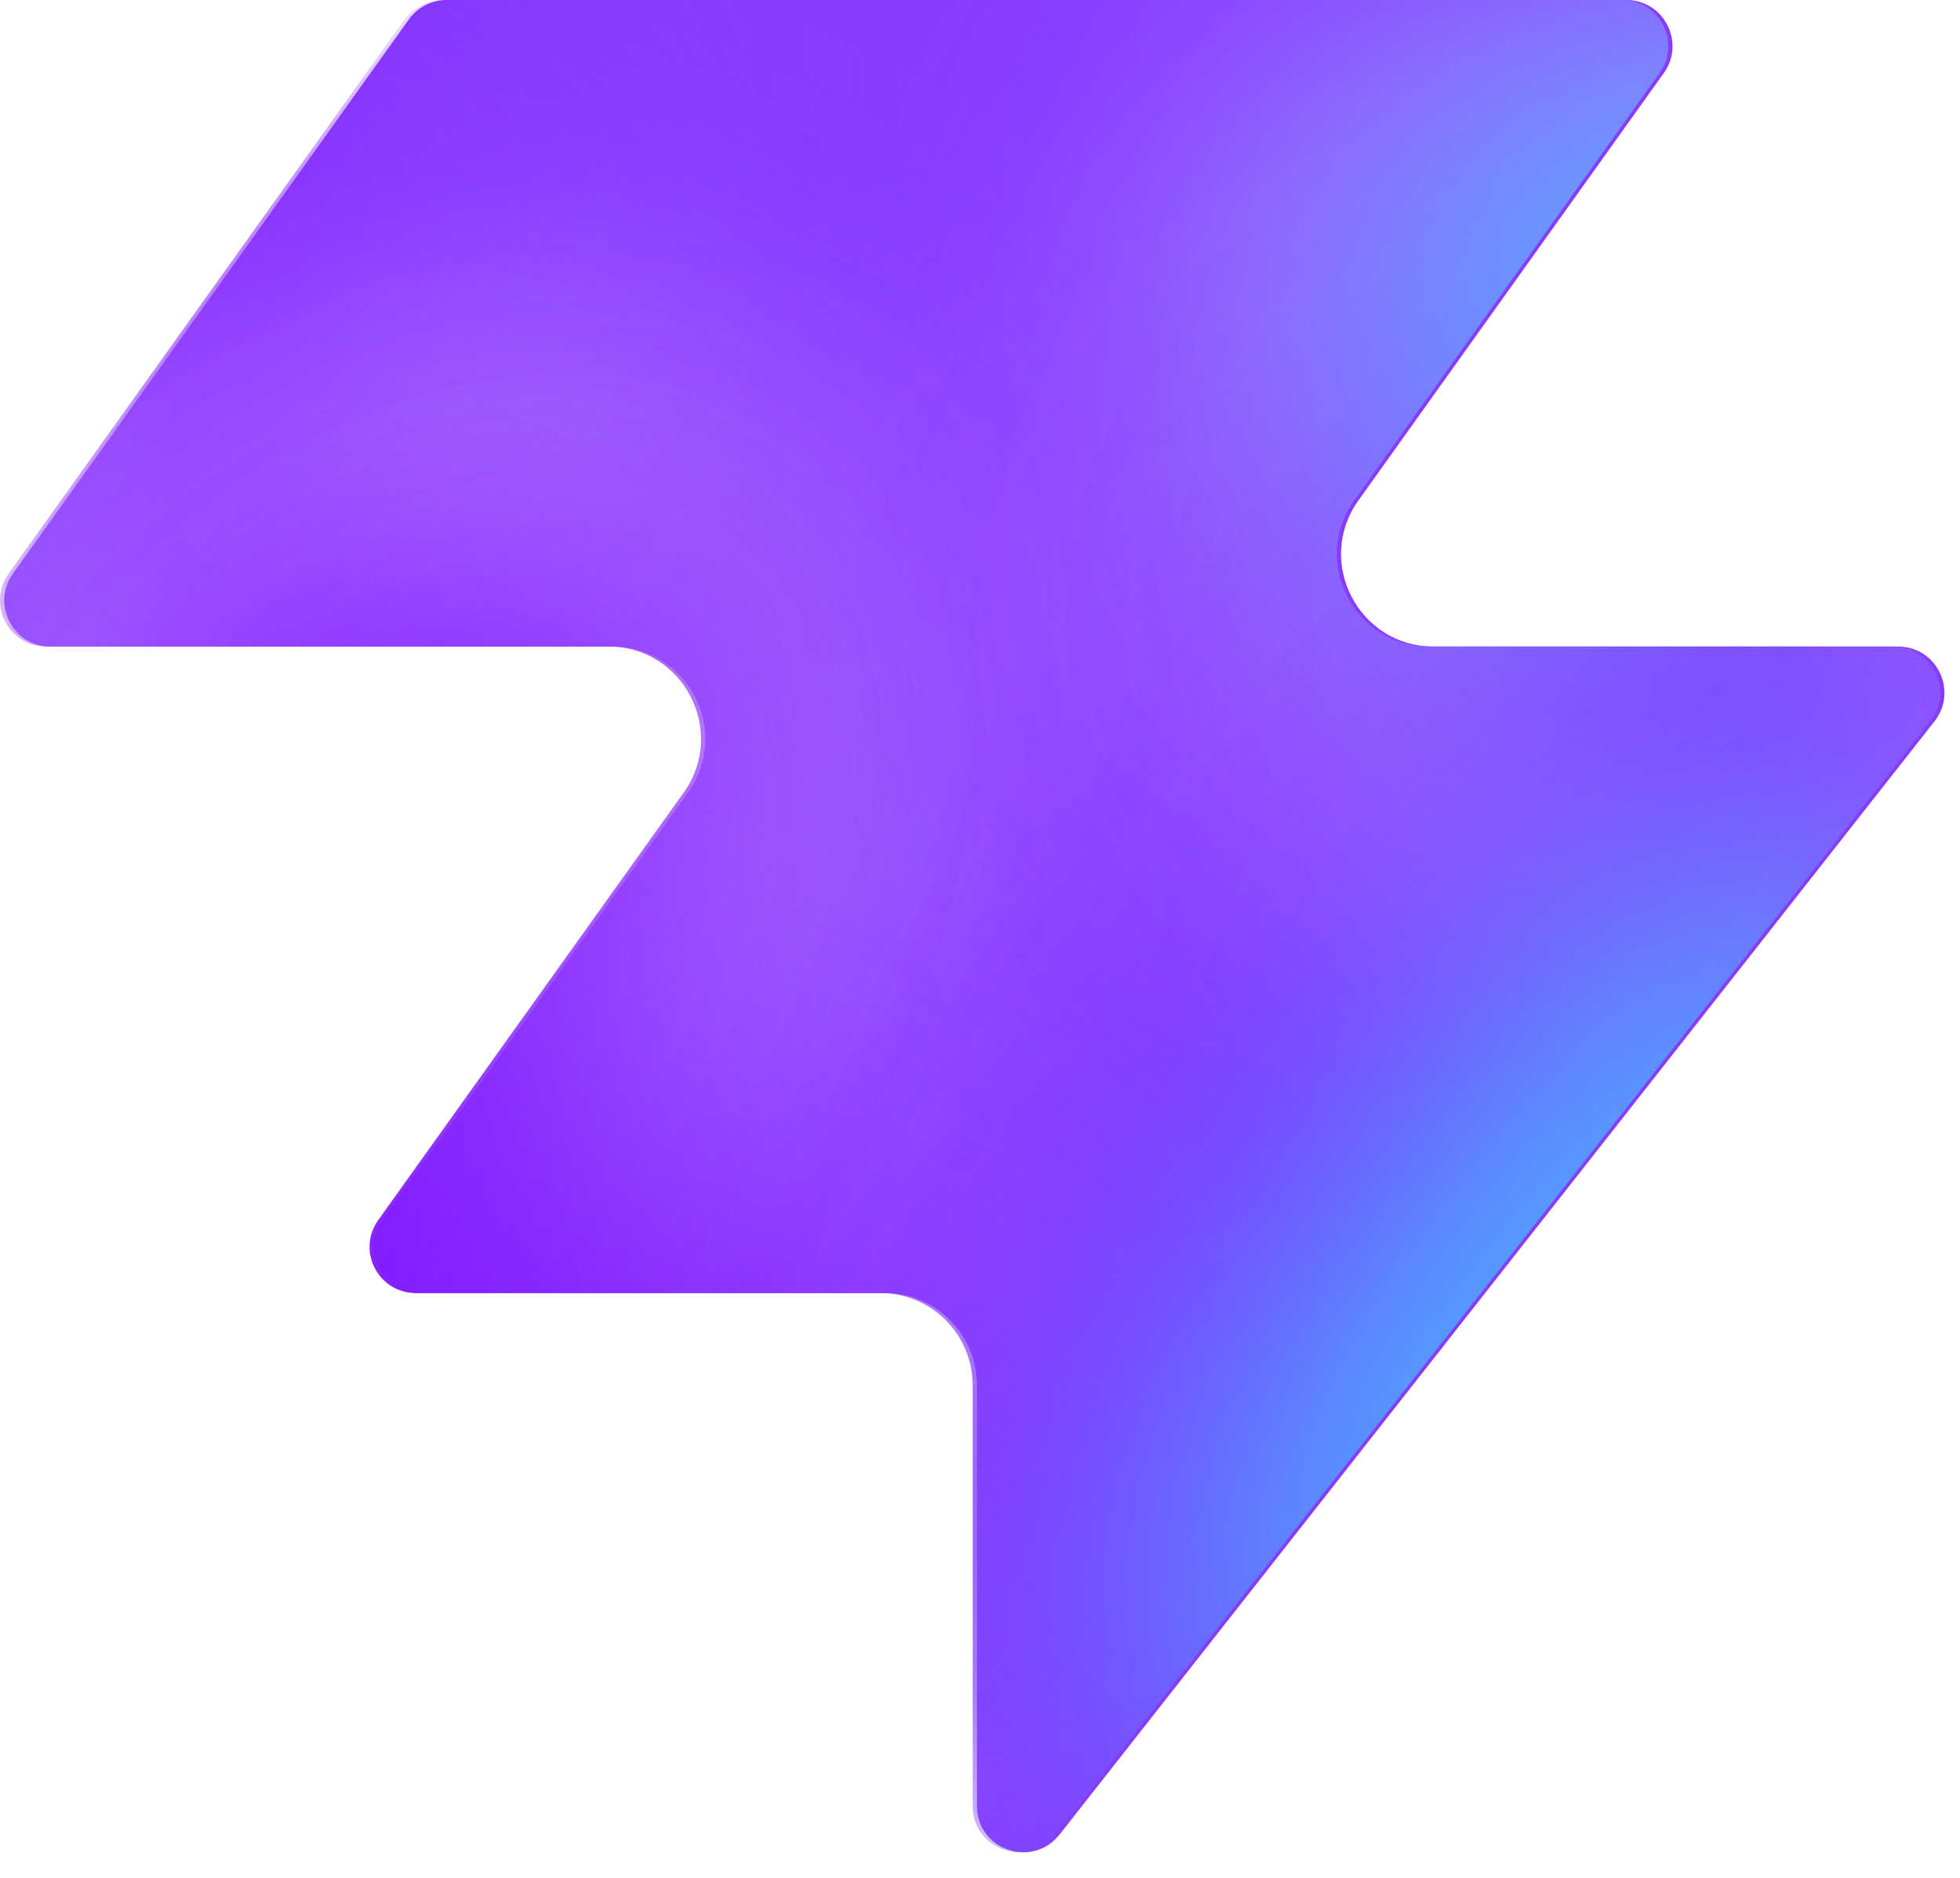
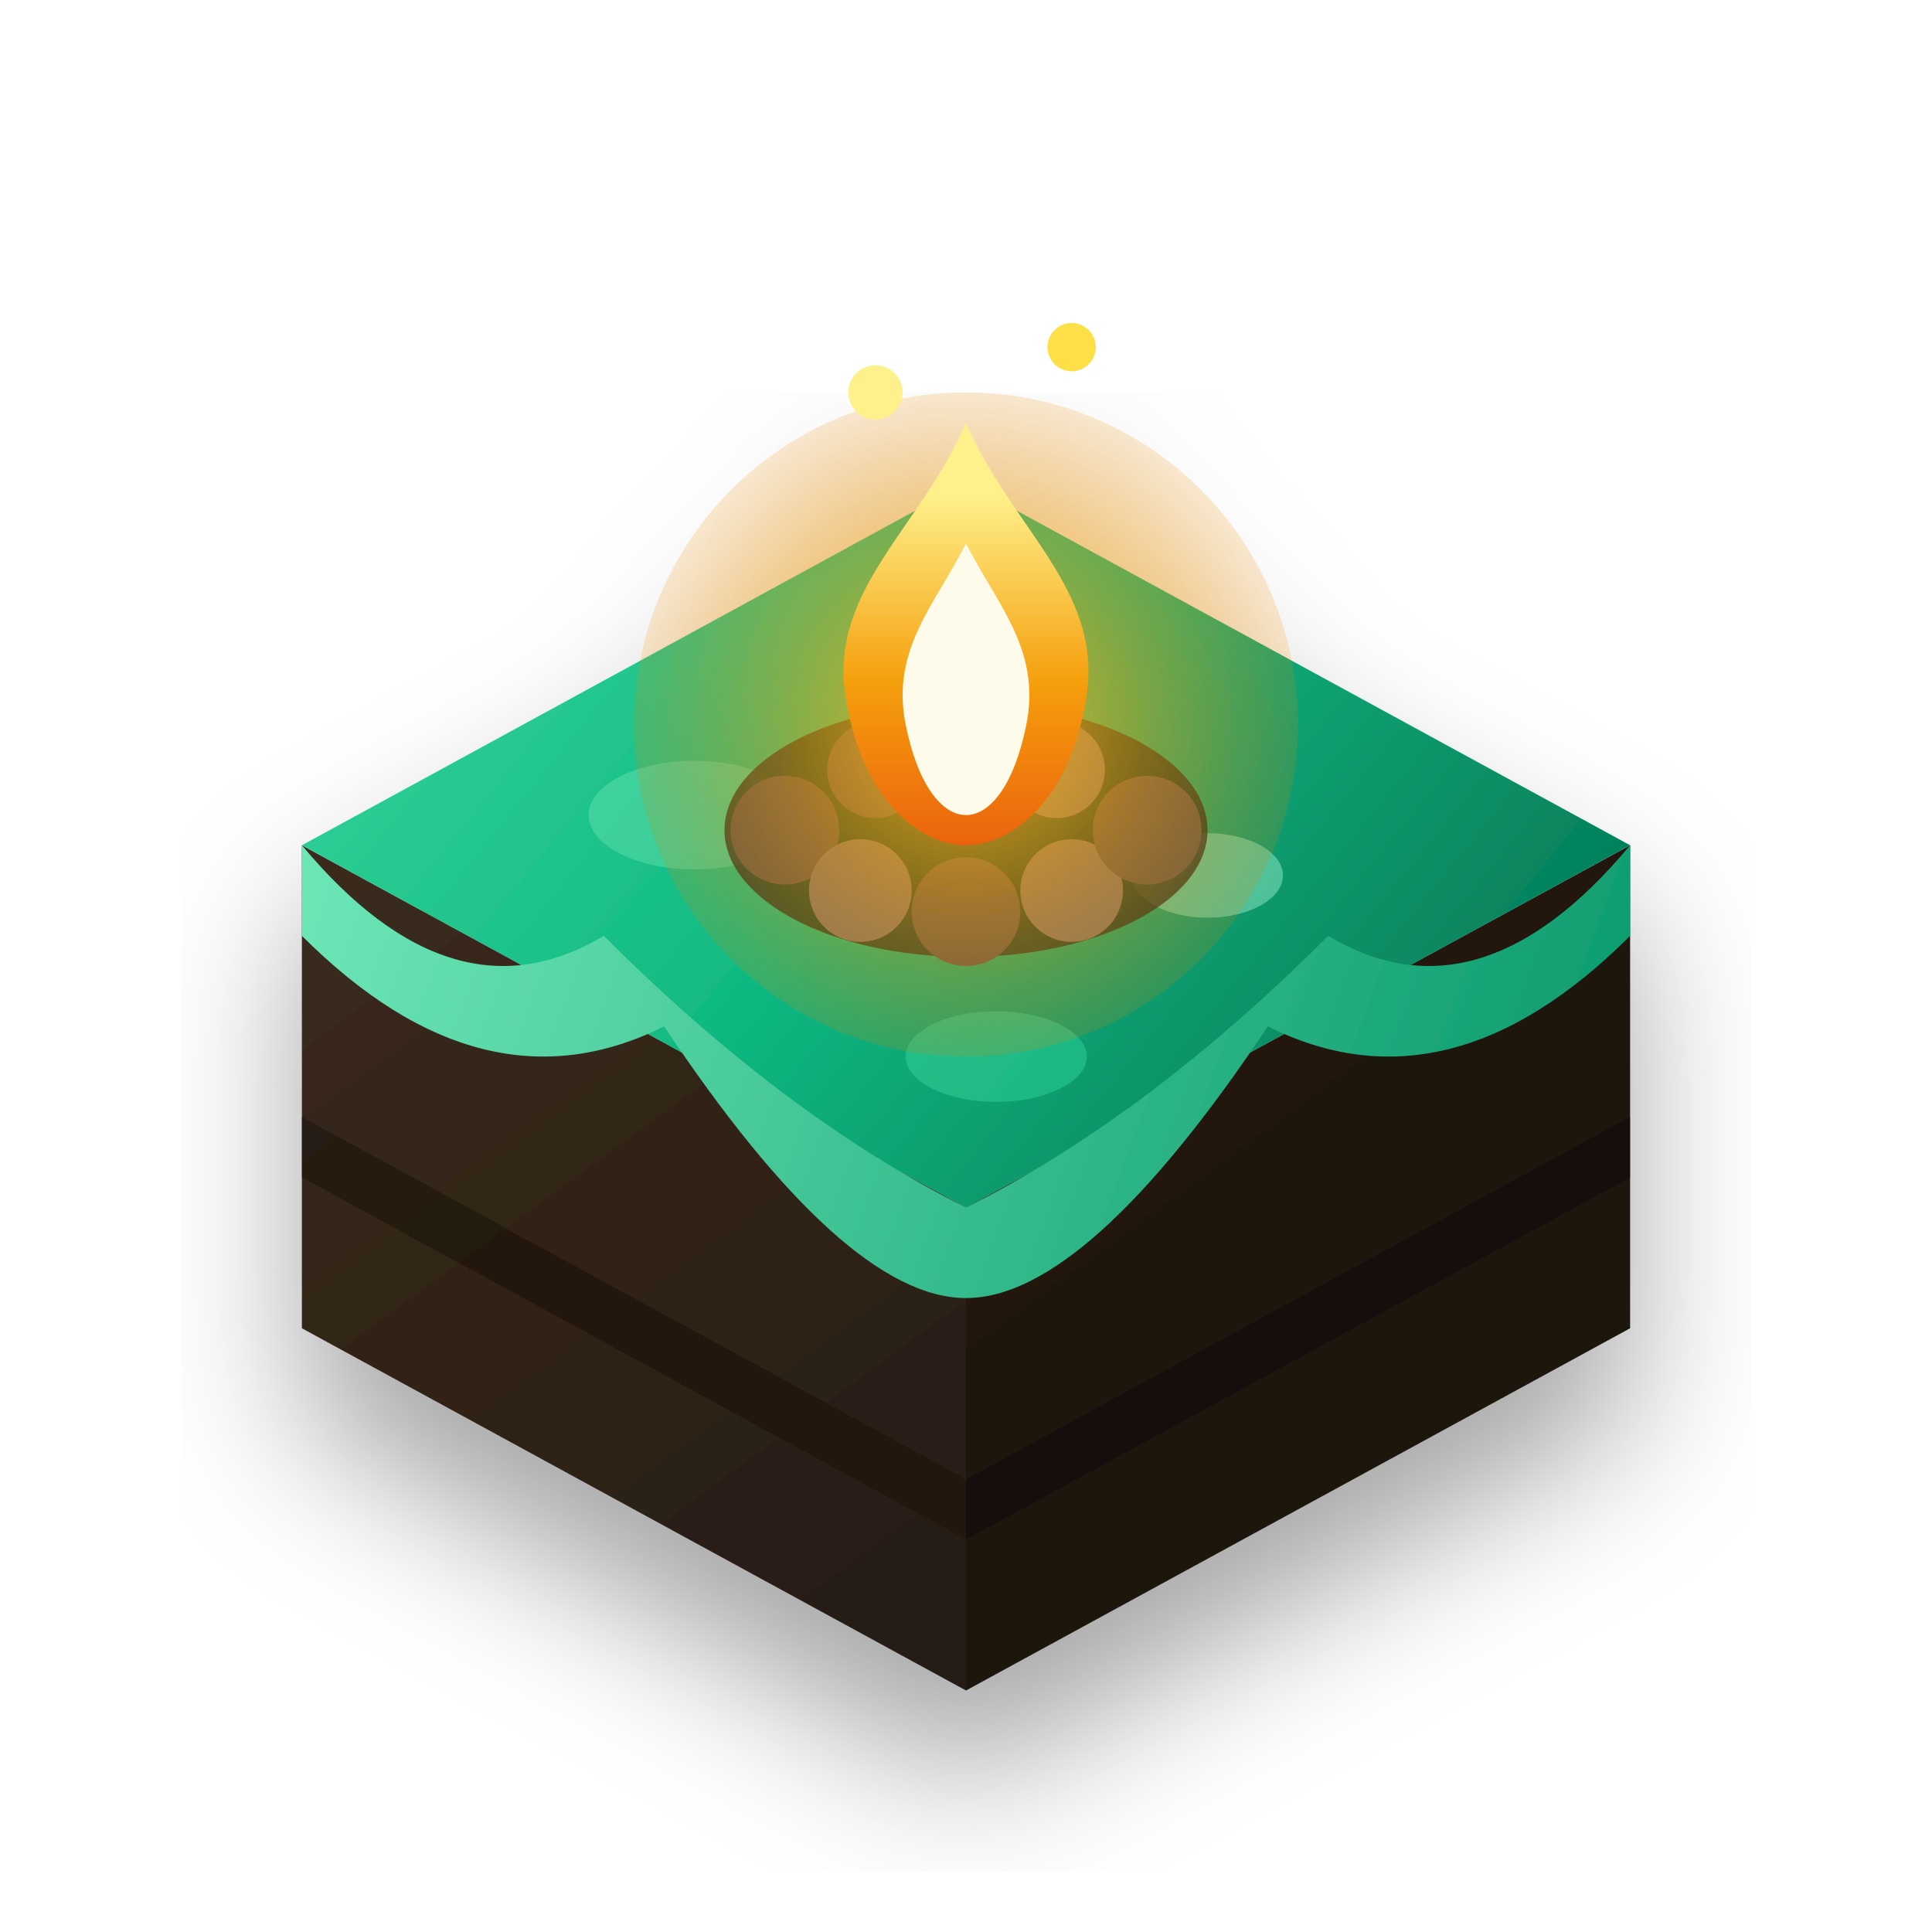
- <svg xmlns="http://www.w3.org/2000/svg" width="48" height="46" fill="none" viewBox="0 0 48 46">
-   <path fill="#863bff" d="M25.946 44.938c-.664.845-2.021.375-2.021-.698V33.937a2.26 2.26 0 0 0-2.262-2.262H10.287c-.92 0-1.456-1.04-.92-1.788l7.48-10.471c1.07-1.497 0-3.578-1.842-3.578H1.237c-.92 0-1.456-1.04-.92-1.788L10.013.474c.214-.297.556-.474.92-.474h28.894c.92 0 1.456 1.04.92 1.788l-7.48 10.471c-1.07 1.498 0 3.579 1.842 3.579h11.377c.943 0 1.473 1.088.89 1.83L25.947 44.94z" style="fill:#863bff;fill:color(display-p3 .525 .23 1);fill-opacity:1" />
-   <mask id="a" width="48" height="46" x="0" y="0" maskUnits="userSpaceOnUse" style="mask-type:alpha">
-     <path fill="#000" d="M25.842 44.938c-.664.844-2.021.375-2.021-.698V33.937a2.26 2.26 0 0 0-2.262-2.262H10.183c-.92 0-1.456-1.04-.92-1.788l7.48-10.471c1.07-1.498 0-3.579-1.842-3.579H1.133c-.92 0-1.456-1.04-.92-1.787L9.91.473c.214-.297.556-.474.92-.474h28.894c.92 0 1.456 1.04.92 1.788l-7.48 10.471c-1.07 1.498 0 3.578 1.842 3.578h11.377c.943 0 1.473 1.088.89 1.832L25.843 44.94z" style="fill:#000;fill-opacity:1" />
-   </mask>
-   <g mask="url(#a)">
-     <g filter="url(#b)">
-       <ellipse cx="5.508" cy="14.704" fill="#ede6ff" rx="5.508" ry="14.704" style="fill:#ede6ff;fill:color(display-p3 .927 .903 1);fill-opacity:1" transform="matrix(.00324 1 1 -.00324 -4.47 31.516)" />
-     </g>
-     <g filter="url(#c)">
-       <ellipse cx="10.399" cy="29.851" fill="#ede6ff" rx="10.399" ry="29.851" style="fill:#ede6ff;fill:color(display-p3 .927 .903 1);fill-opacity:1" transform="matrix(.00324 1 1 -.00324 -39.328 7.883)" />
-     </g>
-     <g filter="url(#d)">
-       <ellipse cx="5.508" cy="30.487" fill="#7e14ff" rx="5.508" ry="30.487" style="fill:#7e14ff;fill:color(display-p3 .492 .077 1);fill-opacity:1" transform="rotate(89.814 -25.913 -14.639)scale(1 -1)" />
-     </g>
-     <g filter="url(#e)">
-       <ellipse cx="5.508" cy="30.599" fill="#7e14ff" rx="5.508" ry="30.599" style="fill:#7e14ff;fill:color(display-p3 .492 .077 1);fill-opacity:1" transform="rotate(89.814 -32.644 -3.334)scale(1 -1)" />
-     </g>
-     <g filter="url(#f)">
-       <ellipse cx="5.508" cy="30.599" fill="#7e14ff" rx="5.508" ry="30.599" style="fill:#7e14ff;fill:color(display-p3 .492 .077 1);fill-opacity:1" transform="matrix(.00324 1 1 -.00324 -34.34 30.47)" />
-     </g>
-     <g filter="url(#g)">
-       <ellipse cx="14.072" cy="22.078" fill="#ede6ff" rx="14.072" ry="22.078" style="fill:#ede6ff;fill:color(display-p3 .927 .903 1);fill-opacity:1" transform="rotate(93.35 24.506 48.493)scale(-1 1)" />
-     </g>
-     <g filter="url(#h)">
-       <ellipse cx="3.47" cy="21.501" fill="#7e14ff" rx="3.47" ry="21.501" style="fill:#7e14ff;fill:color(display-p3 .492 .077 1);fill-opacity:1" transform="rotate(89.009 28.708 47.59)scale(-1 1)" />
-     </g>
-     <g filter="url(#i)">
-       <ellipse cx="3.47" cy="21.501" fill="#7e14ff" rx="3.47" ry="21.501" style="fill:#7e14ff;fill:color(display-p3 .492 .077 1);fill-opacity:1" transform="rotate(89.009 28.708 47.59)scale(-1 1)" />
-     </g>
-     <g filter="url(#j)">
-       <ellipse cx=".387" cy="8.972" fill="#7e14ff" rx="4.407" ry="29.108" style="fill:#7e14ff;fill:color(display-p3 .492 .077 1);fill-opacity:1" transform="rotate(39.51 .387 8.972)" />
-     </g>
-     <g filter="url(#k)">
-       <ellipse cx="47.523" cy="-6.092" fill="#7e14ff" rx="4.407" ry="29.108" style="fill:#7e14ff;fill:color(display-p3 .492 .077 1);fill-opacity:1" transform="rotate(37.892 47.523 -6.092)" />
-     </g>
-     <g filter="url(#l)">
-       <ellipse cx="41.412" cy="6.333" fill="#47bfff" rx="5.971" ry="9.665" style="fill:#47bfff;fill:color(display-p3 .28 .748 1);fill-opacity:1" transform="rotate(37.892 41.412 6.333)" />
-     </g>
-     <g filter="url(#m)">
-       <ellipse cx="-1.879" cy="38.332" fill="#7e14ff" rx="4.407" ry="29.108" style="fill:#7e14ff;fill:color(display-p3 .492 .077 1);fill-opacity:1" transform="rotate(37.892 -1.88 38.332)" />
-     </g>
-     <g filter="url(#n)">
-       <ellipse cx="-1.879" cy="38.332" fill="#7e14ff" rx="4.407" ry="29.108" style="fill:#7e14ff;fill:color(display-p3 .492 .077 1);fill-opacity:1" transform="rotate(37.892 -1.88 38.332)" />
-     </g>
-     <g filter="url(#o)">
-       <ellipse cx="35.651" cy="29.907" fill="#7e14ff" rx="4.407" ry="29.108" style="fill:#7e14ff;fill:color(display-p3 .492 .077 1);fill-opacity:1" transform="rotate(37.892 35.651 29.907)" />
-     </g>
-     <g filter="url(#p)">
-       <ellipse cx="38.418" cy="32.4" fill="#47bfff" rx="5.971" ry="15.297" style="fill:#47bfff;fill:color(display-p3 .28 .748 1);fill-opacity:1" transform="rotate(37.892 38.418 32.4)" />
-     </g>
-   </g>
+ <svg xmlns="http://www.w3.org/2000/svg" viewBox="0 0 64 64" fill="none">
  <defs>
-     <filter id="b" width="60.045" height="41.654" x="-19.77" y="16.149" color-interpolation-filters="sRGB" filterUnits="userSpaceOnUse">
-       <feFlood flood-opacity="0" result="BackgroundImageFix" />
-       <feBlend in="SourceGraphic" in2="BackgroundImageFix" result="shape" />
-       <feGaussianBlur result="effect1_foregroundBlur_2002_17158" stdDeviation="7.659" />
-     </filter>
-     <filter id="c" width="90.34" height="51.437" x="-54.613" y="-7.533" color-interpolation-filters="sRGB" filterUnits="userSpaceOnUse">
-       <feFlood flood-opacity="0" result="BackgroundImageFix" />
-       <feBlend in="SourceGraphic" in2="BackgroundImageFix" result="shape" />
-       <feGaussianBlur result="effect1_foregroundBlur_2002_17158" stdDeviation="7.659" />
-     </filter>
-     <filter id="d" width="79.355" height="29.4" x="-49.64" y="2.03" color-interpolation-filters="sRGB" filterUnits="userSpaceOnUse">
-       <feFlood flood-opacity="0" result="BackgroundImageFix" />
-       <feBlend in="SourceGraphic" in2="BackgroundImageFix" result="shape" />
-       <feGaussianBlur result="effect1_foregroundBlur_2002_17158" stdDeviation="4.596" />
-     </filter>
-     <filter id="e" width="79.579" height="29.4" x="-45.045" y="20.029" color-interpolation-filters="sRGB" filterUnits="userSpaceOnUse">
-       <feFlood flood-opacity="0" result="BackgroundImageFix" />
-       <feBlend in="SourceGraphic" in2="BackgroundImageFix" result="shape" />
-       <feGaussianBlur result="effect1_foregroundBlur_2002_17158" stdDeviation="4.596" />
-     </filter>
-     <filter id="f" width="79.579" height="29.4" x="-43.513" y="21.178" color-interpolation-filters="sRGB" filterUnits="userSpaceOnUse">
-       <feFlood flood-opacity="0" result="BackgroundImageFix" />
-       <feBlend in="SourceGraphic" in2="BackgroundImageFix" result="shape" />
-       <feGaussianBlur result="effect1_foregroundBlur_2002_17158" stdDeviation="4.596" />
-     </filter>
-     <filter id="g" width="74.749" height="58.852" x="15.756" y="-17.901" color-interpolation-filters="sRGB" filterUnits="userSpaceOnUse">
-       <feFlood flood-opacity="0" result="BackgroundImageFix" />
-       <feBlend in="SourceGraphic" in2="BackgroundImageFix" result="shape" />
-       <feGaussianBlur result="effect1_foregroundBlur_2002_17158" stdDeviation="7.659" />
-     </filter>
-     <filter id="h" width="61.377" height="25.362" x="23.548" y="2.284" color-interpolation-filters="sRGB" filterUnits="userSpaceOnUse">
-       <feFlood flood-opacity="0" result="BackgroundImageFix" />
-       <feBlend in="SourceGraphic" in2="BackgroundImageFix" result="shape" />
-       <feGaussianBlur result="effect1_foregroundBlur_2002_17158" stdDeviation="4.596" />
-     </filter>
-     <filter id="i" width="61.377" height="25.362" x="23.548" y="2.284" color-interpolation-filters="sRGB" filterUnits="userSpaceOnUse">
-       <feFlood flood-opacity="0" result="BackgroundImageFix" />
-       <feBlend in="SourceGraphic" in2="BackgroundImageFix" result="shape" />
-       <feGaussianBlur result="effect1_foregroundBlur_2002_17158" stdDeviation="4.596" />
-     </filter>
-     <filter id="j" width="56.045" height="63.649" x="-27.636" y="-22.853" color-interpolation-filters="sRGB" filterUnits="userSpaceOnUse">
-       <feFlood flood-opacity="0" result="BackgroundImageFix" />
-       <feBlend in="SourceGraphic" in2="BackgroundImageFix" result="shape" />
-       <feGaussianBlur result="effect1_foregroundBlur_2002_17158" stdDeviation="4.596" />
-     </filter>
-     <filter id="k" width="54.814" height="64.646" x="20.116" y="-38.415" color-interpolation-filters="sRGB" filterUnits="userSpaceOnUse">
-       <feFlood flood-opacity="0" result="BackgroundImageFix" />
-       <feBlend in="SourceGraphic" in2="BackgroundImageFix" result="shape" />
-       <feGaussianBlur result="effect1_foregroundBlur_2002_17158" stdDeviation="4.596" />
-     </filter>
-     <filter id="l" width="33.541" height="35.313" x="24.641" y="-11.323" color-interpolation-filters="sRGB" filterUnits="userSpaceOnUse">
-       <feFlood flood-opacity="0" result="BackgroundImageFix" />
-       <feBlend in="SourceGraphic" in2="BackgroundImageFix" result="shape" />
-       <feGaussianBlur result="effect1_foregroundBlur_2002_17158" stdDeviation="4.596" />
-     </filter>
-     <filter id="m" width="54.814" height="64.646" x="-29.286" y="6.009" color-interpolation-filters="sRGB" filterUnits="userSpaceOnUse">
-       <feFlood flood-opacity="0" result="BackgroundImageFix" />
-       <feBlend in="SourceGraphic" in2="BackgroundImageFix" result="shape" />
-       <feGaussianBlur result="effect1_foregroundBlur_2002_17158" stdDeviation="4.596" />
-     </filter>
-     <filter id="n" width="54.814" height="64.646" x="-29.286" y="6.009" color-interpolation-filters="sRGB" filterUnits="userSpaceOnUse">
-       <feFlood flood-opacity="0" result="BackgroundImageFix" />
-       <feBlend in="SourceGraphic" in2="BackgroundImageFix" result="shape" />
-       <feGaussianBlur result="effect1_foregroundBlur_2002_17158" stdDeviation="4.596" />
-     </filter>
-     <filter id="o" width="54.814" height="64.646" x="8.244" y="-2.416" color-interpolation-filters="sRGB" filterUnits="userSpaceOnUse">
-       <feFlood flood-opacity="0" result="BackgroundImageFix" />
-       <feBlend in="SourceGraphic" in2="BackgroundImageFix" result="shape" />
-       <feGaussianBlur result="effect1_foregroundBlur_2002_17158" stdDeviation="4.596" />
-     </filter>
-     <filter id="p" width="39.409" height="43.623" x="18.713" y="10.588" color-interpolation-filters="sRGB" filterUnits="userSpaceOnUse">
-       <feFlood flood-opacity="0" result="BackgroundImageFix" />
-       <feBlend in="SourceGraphic" in2="BackgroundImageFix" result="shape" />
-       <feGaussianBlur result="effect1_foregroundBlur_2002_17158" stdDeviation="4.596" />
+     <linearGradient id="mossTop" x1="16" y1="14" x2="48" y2="40" gradientUnits="userSpaceOnUse">
+       <stop offset="0%" stop-color="#34d399" />
+       <stop offset="45%" stop-color="#10b981" />
+       <stop offset="100%" stop-color="#047857" />
+     </linearGradient>
+     <linearGradient id="mossEdge" x1="10" y1="28" x2="54" y2="44" gradientUnits="userSpaceOnUse">
+       <stop offset="0%" stop-color="#6ee7b7" />
+       <stop offset="100%" stop-color="#059669" />
+     </linearGradient>
+     <linearGradient id="earthLeft" x1="10" y1="28" x2="32" y2="58" gradientUnits="userSpaceOnUse">
+       <stop offset="0%" stop-color="#3b2b1d" />
+       <stop offset="100%" stop-color="#241a12" />
+     </linearGradient>
+     <linearGradient id="earthRight" x1="32" y1="28" x2="54" y2="58" gradientUnits="userSpaceOnUse">
+       <stop offset="0%" stop-color="#261b12" />
+       <stop offset="100%" stop-color="#140e0a" />
+     </linearGradient>
+     <radialGradient id="hearthGlow" cx="32" cy="24" r="14" gradientUnits="userSpaceOnUse">
+       <stop offset="0%" stop-color="#fbbf24" stop-opacity="0.9" />
+       <stop offset="40%" stop-color="#f59e0b" stop-opacity="0.5" />
+       <stop offset="100%" stop-color="#d97706" stop-opacity="0" />
+     </radialGradient>
+     <linearGradient id="flameGrad" x1="32" y1="29" x2="32" y2="15" gradientUnits="userSpaceOnUse">
+       <stop offset="0%" stop-color="#ea580c" />
+       <stop offset="45%" stop-color="#f59e0b" />
+       <stop offset="90%" stop-color="#fef08a" />
+     </linearGradient>
+     <filter id="shadow" x="6" y="10" width="52" height="52" filterUnits="userSpaceOnUse">
+       <feDropShadow dx="0" dy="3" stdDeviation="2.5" flood-color="#000000" flood-opacity="0.35" />
    </filter>
  </defs>
+   <g filter="url(#shadow)">
+     <path d="M10 28 L32 40 L32 56 L10 44 Z" fill="url(#earthLeft)" />
+     <path d="M32 40 L54 28 L54 44 L32 56 Z" fill="url(#earthRight)" />
+     <path d="M10 37 L32 49 L32 51 L10 39 Z" fill="#1b120c" opacity="0.6" />
+     <path d="M32 49 L54 37 L54 39 L32 51 Z" fill="#0d0805" opacity="0.6" />
+     <path d="M32 16 L54 28 L32 40 L10 28 Z" fill="url(#mossTop)" />
+     <path d="M10 28 Q15 34 20 31 Q26 37 32 40 Q38 37 44 31 Q49 34 54 28 L54 31 Q48 37 42 34 Q36 43 32 43 Q28 43 22 34 Q16 37 10 31 Z" fill="url(#mossEdge)" />
+     <ellipse cx="23" cy="27" rx="3.5" ry="1.8" fill="#6ee7b7" opacity="0.4" />
+     <ellipse cx="40" cy="29" rx="2.5" ry="1.4" fill="#a7f3d0" opacity="0.45" />
+     <ellipse cx="33" cy="35" rx="3" ry="1.5" fill="#34d399" opacity="0.5" />
+     <ellipse cx="32" cy="27.5" rx="8" ry="4.2" fill="#1c1917" opacity="0.75" />
+     <circle cx="26" cy="27.5" r="1.8" fill="#57534e" />
+     <circle cx="28.5" cy="29.5" r="1.7" fill="#78716c" />
+     <circle cx="32" cy="30.2" r="1.8" fill="#57534e" />
+     <circle cx="35.5" cy="29.5" r="1.7" fill="#78716c" />
+     <circle cx="38" cy="27.5" r="1.8" fill="#57534e" />
+     <circle cx="35" cy="25.5" r="1.6" fill="#78716c" />
+     <circle cx="29" cy="25.5" r="1.6" fill="#57534e" />
+     <circle cx="32" cy="24" r="11" fill="url(#hearthGlow)" />
+     <path d="M32 14 C33.5 17.5 36.5 19.5 36 23 C35.5 26.5 33.5 28 32 28 C30.5 28 28.5 26.5 28 23 C27.5 19.5 30.5 17.5 32 14 Z" fill="url(#flameGrad)" />
+     <path d="M32 18 C33 20 34.5 21.5 34 24 C33.6 26 32.8 27 32 27 C31.2 27 30.4 26 30 24 C29.5 21.5 31 20 32 18 Z" fill="#fffbeb" />
+     <circle cx="29" cy="13" r="0.9" fill="#fef08a" />
+     <circle cx="35.5" cy="11.5" r="0.8" fill="#fde047" />
+     <circle cx="32" cy="8.5" r="0.7" fill="#fbbf24" />
+   </g>
</svg>
